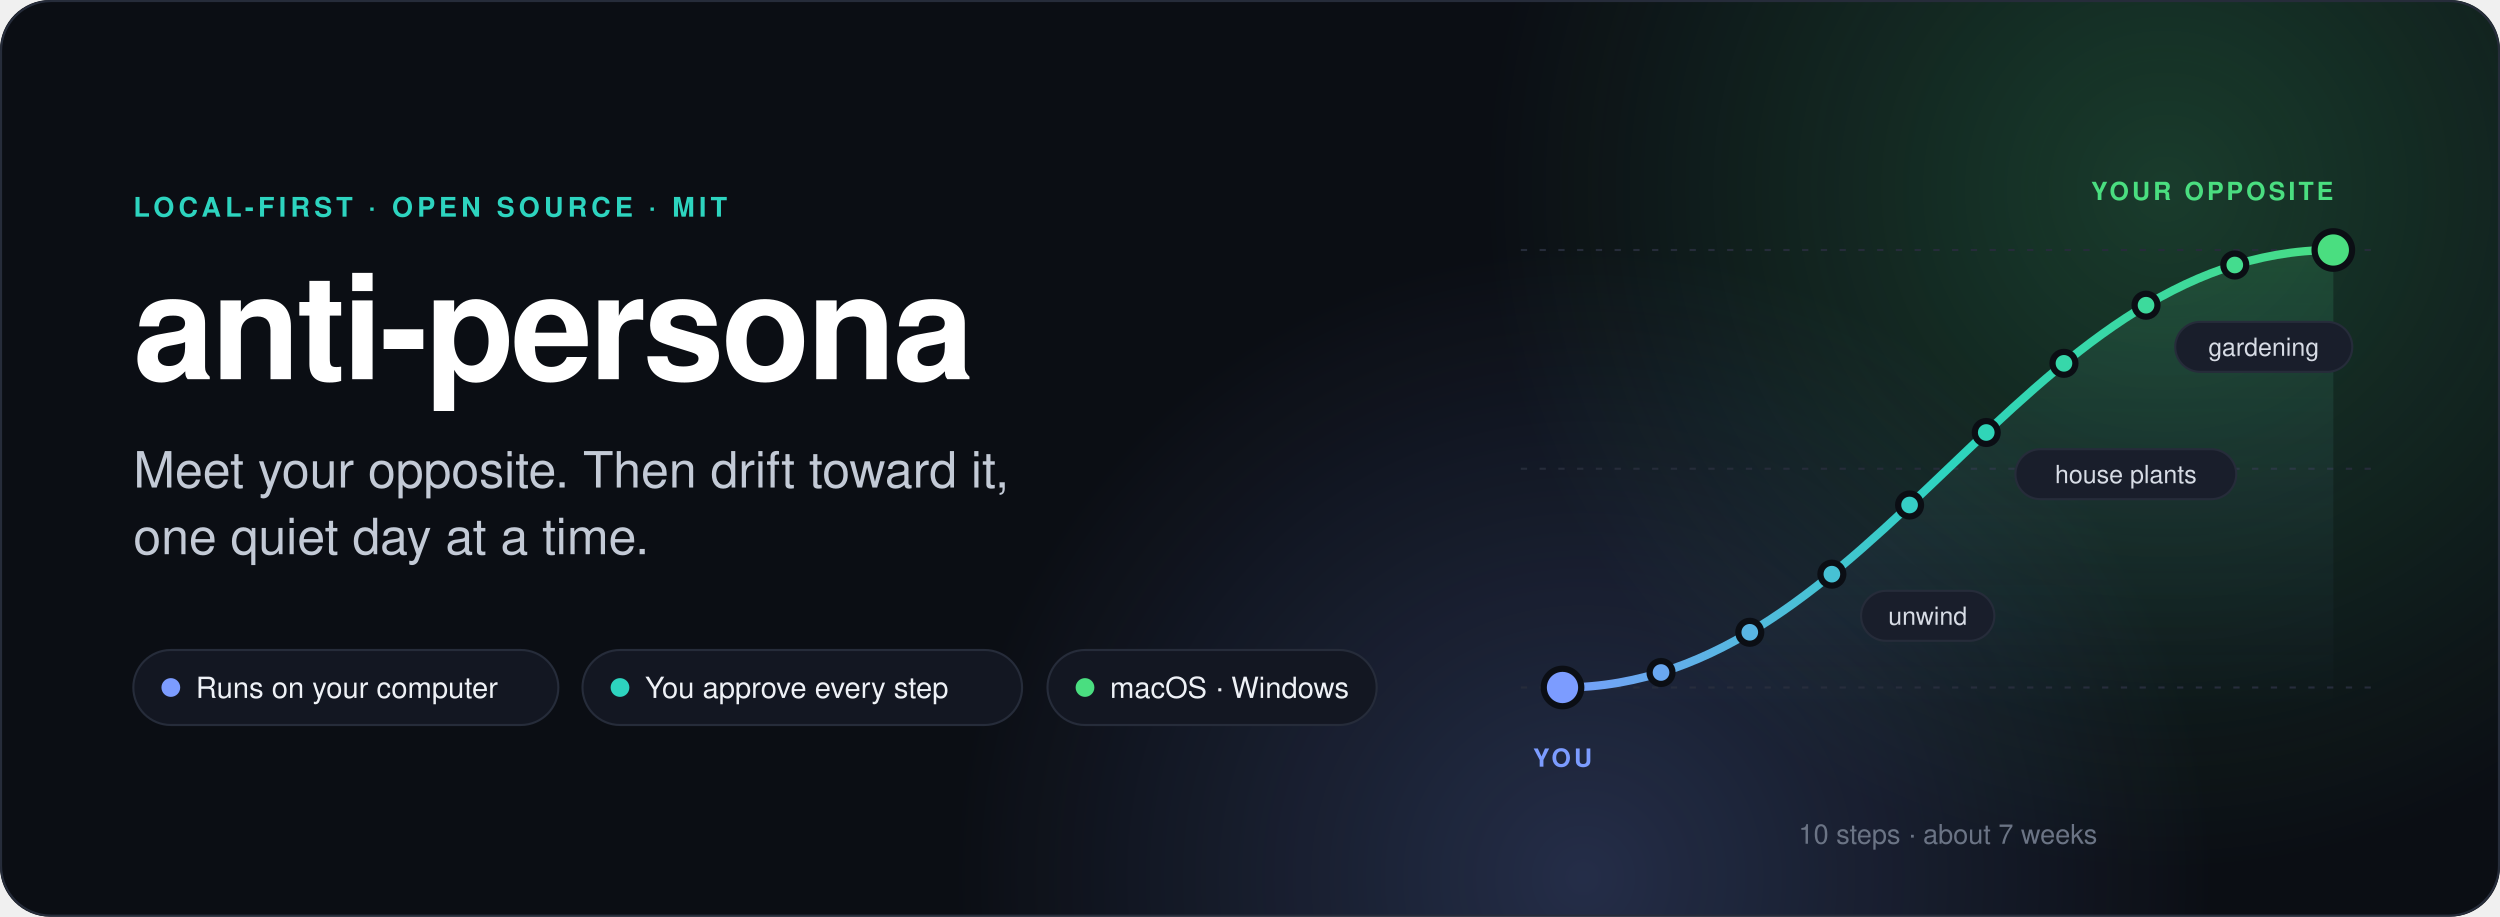
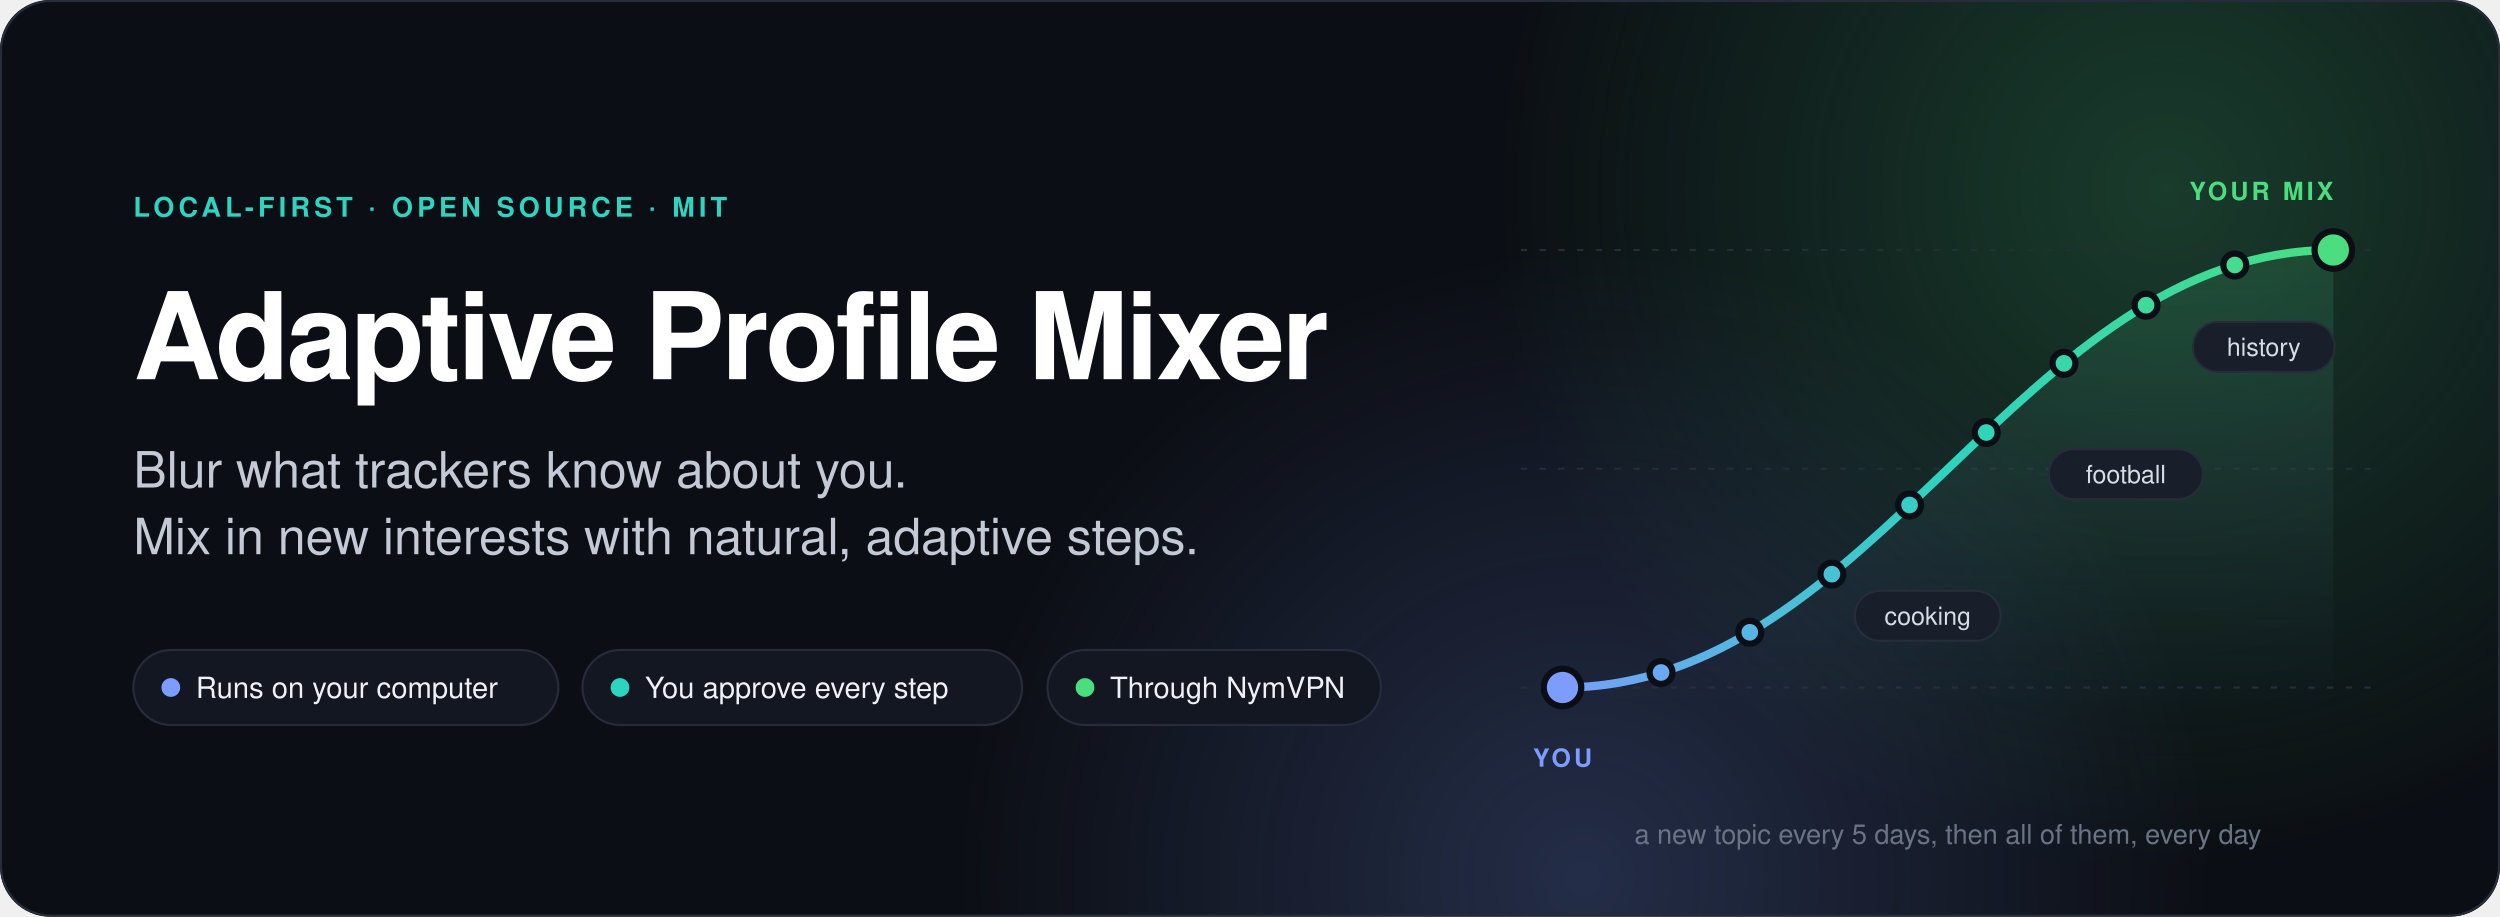
<svg xmlns="http://www.w3.org/2000/svg" viewBox="0 0 1200 440" width="1200" height="440" role="img" aria-labelledby="t d">
  <defs>
    <style>
text{font-family:-apple-system,BlinkMacSystemFont,'Segoe UI',Helvetica,Arial,sans-serif}
.mono{font-family:ui-monospace,SFMono-Regular,Menlo,Consolas,monospace}
</style>
    <linearGradient id="path" x1="0" y1="0" x2="1" y2="0">
      <stop offset="0" stop-color="#7c9cff" />
      <stop offset=".5" stop-color="#2dd4bf" />
      <stop offset="1" stop-color="#4ade80" />
    </linearGradient>
    <radialGradient id="g1" cx="0.5" cy="0.5" r="0.5">
      <stop offset="0" stop-color="#4ade80" stop-opacity=".22" />
      <stop offset="1" stop-color="#4ade80" stop-opacity="0" />
    </radialGradient>
    <radialGradient id="g2" cx="0.5" cy="0.5" r="0.5">
      <stop offset="0" stop-color="#7c9cff" stop-opacity=".22" />
      <stop offset="1" stop-color="#7c9cff" stop-opacity="0" />
    </radialGradient>
    <linearGradient id="hp" x1="740" y1="0" x2="1130" y2="0" gradientUnits="userSpaceOnUse">
      <stop offset="0" stop-color="#7c9cff" />
      <stop offset=".5" stop-color="#2dd4bf" />
      <stop offset="1" stop-color="#4ade80" />
    </linearGradient>
    <linearGradient id="ha" x1="0" y1="110" x2="0" y2="340" gradientUnits="userSpaceOnUse">
      <stop offset="0" stop-color="#4ade80" stop-opacity=".16" />
      <stop offset="1" stop-color="#7c9cff" stop-opacity="0" />
    </linearGradient>
    <clipPath id="hc">
      <rect width="1200" height="440" rx="24" />
    </clipPath>
  </defs>
  <g clip-path="url(#hc)">
    <rect width="1200" height="440" fill="#0b0e14" />
    <circle cx="1040" cy="90" r="330" fill="url(#g1)" />
    <circle cx="760" cy="420" r="300" fill="url(#g2)" />
  </g>
  <rect x=".5" y=".5" width="1199" height="439" rx="24" fill="none" stroke="#262c3a" />
  <text x="64.0" y="104.0" font-size="13" font-weight="700" fill="#2dd4bf" text-anchor="start" letter-spacing="2">LOCAL-FIRST  ·  OPEN SOURCE  ·  MIT</text>
-   <text x="64.0" y="182.0" font-size="70" font-weight="800" fill="#ffffff" text-anchor="start" letter-spacing="-1.5">anti-persona</text>
-   <text x="64.0" y="234.0" font-size="24" font-weight="400" fill="#c3cad6" text-anchor="start">Meet your opposite. Then drift toward it,</text>
-   <text x="64.0" y="266.0" font-size="24" font-weight="400" fill="#c3cad6" text-anchor="start">one quiet day at a time.</text>
+   <text x="64.0" y="182.0" font-size="58" font-weight="800" fill="#ffffff" text-anchor="start" letter-spacing="-1.5">Adaptive Profile Mixer</text>
+   <text x="64.0" y="234.0" font-size="24" font-weight="400" fill="#c3cad6" text-anchor="start">Blur what trackers know about you.</text>
+   <text x="64.0" y="266.0" font-size="24" font-weight="400" fill="#c3cad6" text-anchor="start">Mix in new interests with natural, adaptive steps.</text>
  <rect x="64" y="312" width="204" height="36" rx="18" fill="#131722" stroke="#262c3a" />
  <circle cx="82" cy="330" r="4.5" fill="#7c9cff" />
  <text x="94.0" y="335.0" font-size="14" font-weight="500" fill="#eef1f6" text-anchor="start">Runs on your computer</text>
  <rect x="279.6" y="312" width="211" height="36" rx="18" fill="#131722" stroke="#262c3a" />
  <circle cx="297.6" cy="330" r="4.5" fill="#2dd4bf" />
  <text x="309.6" y="335.0" font-size="14" font-weight="500" fill="#eef1f6" text-anchor="start">You approve every step</text>
-   <rect x="502.8" y="312" width="158" height="36" rx="18" fill="#131722" stroke="#262c3a" />
+   <rect x="502.8" y="312" width="160" height="36" rx="18" fill="#131722" stroke="#262c3a" />
  <circle cx="520.8" cy="330" r="4.5" fill="#4ade80" />
-   <text x="532.8" y="335.0" font-size="14" font-weight="500" fill="#eef1f6" text-anchor="start">macOS · Windows</text>
+   <text x="532.8" y="335.0" font-size="14" font-weight="500" fill="#eef1f6" text-anchor="start">Through NymVPN</text>
  <line x1="730" y1="120" x2="1140" y2="120" stroke="#262c3a" stroke-dasharray="3 6" />
  <line x1="730" y1="225" x2="1140" y2="225" stroke="#262c3a" stroke-dasharray="3 6" />
  <line x1="730" y1="330" x2="1140" y2="330" stroke="#262c3a" stroke-dasharray="3 6" />
  <path d="M750,330 C900,330 970,120 1120,120 L1120,340 L750,340 Z" fill="url(#ha)" />
  <path d="M750,330 C900,330 970,120 1120,120" fill="none" stroke="url(#hp)" stroke-width="4" stroke-linecap="round" />
  <circle cx="750.0" cy="330.0" r="9" fill="#7c9cff" stroke="#0b0e14" stroke-width="3" />
  <circle cx="797.3" cy="322.8" r="5.5" fill="#6aa8f1" stroke="#0b0e14" stroke-width="3" />
  <circle cx="839.9" cy="303.5" r="5.5" fill="#59b5e3" stroke="#0b0e14" stroke-width="3" />
  <circle cx="879.3" cy="275.6" r="5.5" fill="#47c1d4" stroke="#0b0e14" stroke-width="3" />
  <circle cx="916.6" cy="242.4" r="5.5" fill="#36cec6" stroke="#0b0e14" stroke-width="3" />
  <circle cx="953.4" cy="207.6" r="5.5" fill="#30d5b8" stroke="#0b0e14" stroke-width="3" />
  <circle cx="990.7" cy="174.4" r="5.5" fill="#37d7aa" stroke="#0b0e14" stroke-width="3" />
  <circle cx="1030.1" cy="146.5" r="5.5" fill="#3dda9c" stroke="#0b0e14" stroke-width="3" />
  <circle cx="1072.7" cy="127.2" r="5.5" fill="#44dc8e" stroke="#0b0e14" stroke-width="3" />
  <circle cx="1120.0" cy="120.0" r="9" fill="#4ade80" stroke="#0b0e14" stroke-width="3" />
  <text x="750.0" y="368.0" font-size="12" font-weight="800" fill="#7c9cff" text-anchor="middle" letter-spacing="1.5">YOU</text>
-   <text x="1120.0" y="96.0" font-size="12" font-weight="800" fill="#4ade80" text-anchor="end" letter-spacing="1.5">YOUR OPPOSITE</text>
-   <rect x="893.3" y="283.6" width="64.0" height="24" rx="12.0" fill="#191e2b" stroke="#262c3a" />
-   <text x="925.3" y="299.9" font-size="12" font-weight="500" fill="#d7dce5" text-anchor="middle">unwind</text>
-   <rect x="967.4" y="215.6" width="106.0" height="24" rx="12.0" fill="#191e2b" stroke="#262c3a" />
-   <text x="1020.4" y="231.9" font-size="12" font-weight="500" fill="#d7dce5" text-anchor="middle">house plants</text>
-   <rect x="1044.1" y="154.5" width="85.0" height="24" rx="12.0" fill="#191e2b" stroke="#262c3a" />
-   <text x="1086.6" y="170.8" font-size="12" font-weight="500" fill="#d7dce5" text-anchor="middle">gardening</text>
-   <text x="935.0" y="405.0" font-size="13" font-weight="500" fill="#6b7485" text-anchor="middle">10 steps  ·  about 7 weeks</text>
+   <text x="1120.0" y="96.0" font-size="12" font-weight="800" fill="#4ade80" text-anchor="end" letter-spacing="1.5">YOUR MIX</text>
+   <rect x="890.3" y="283.6" width="70.0" height="24" rx="12.0" fill="#191e2b" stroke="#262c3a" />
+   <text x="925.3" y="299.9" font-size="12" font-weight="500" fill="#d7dce5" text-anchor="middle">cooking</text>
+   <rect x="983.4" y="215.6" width="74.0" height="24" rx="12.0" fill="#191e2b" stroke="#262c3a" />
+   <text x="1020.4" y="231.9" font-size="12" font-weight="500" fill="#d7dce5" text-anchor="middle">football</text>
+   <rect x="1052.6" y="154.5" width="68.0" height="24" rx="12.0" fill="#191e2b" stroke="#262c3a" />
+   <text x="1086.6" y="170.8" font-size="12" font-weight="500" fill="#d7dce5" text-anchor="middle">history</text>
+   <text x="935.0" y="405.0" font-size="13" font-weight="500" fill="#6b7485" text-anchor="middle">a new topic every 5 days, then all of them, every day</text>
</svg>
